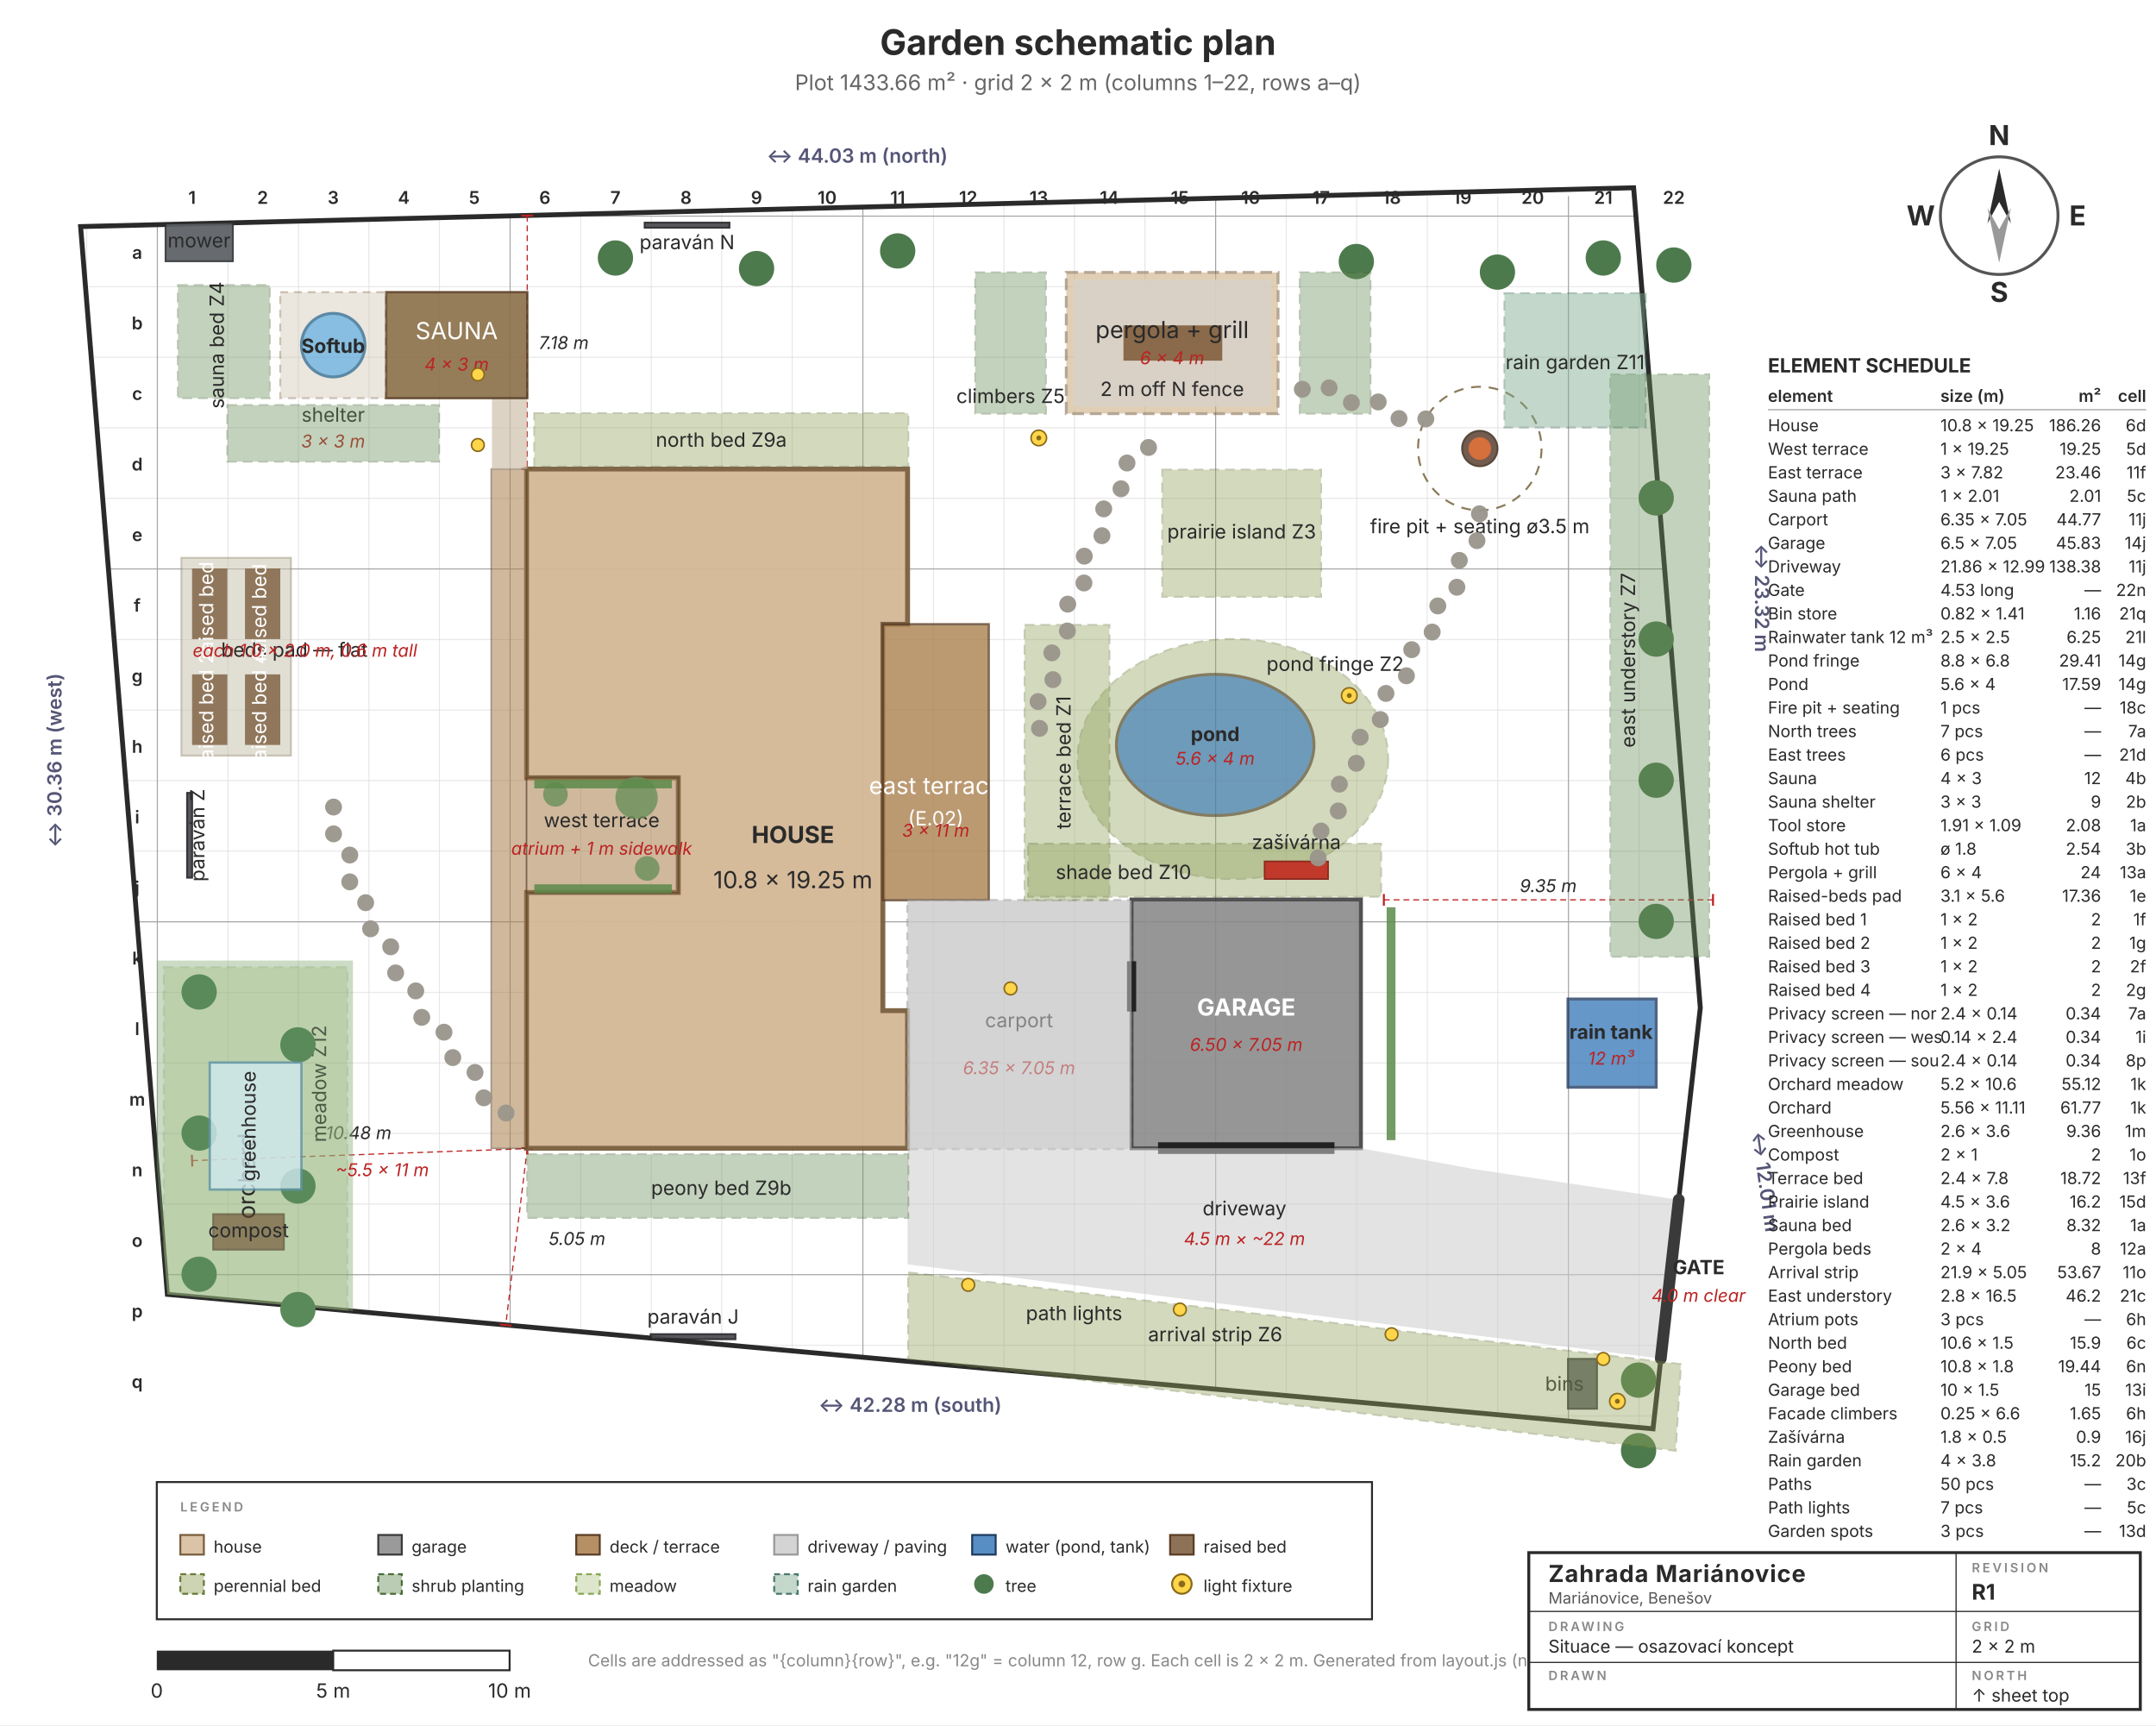
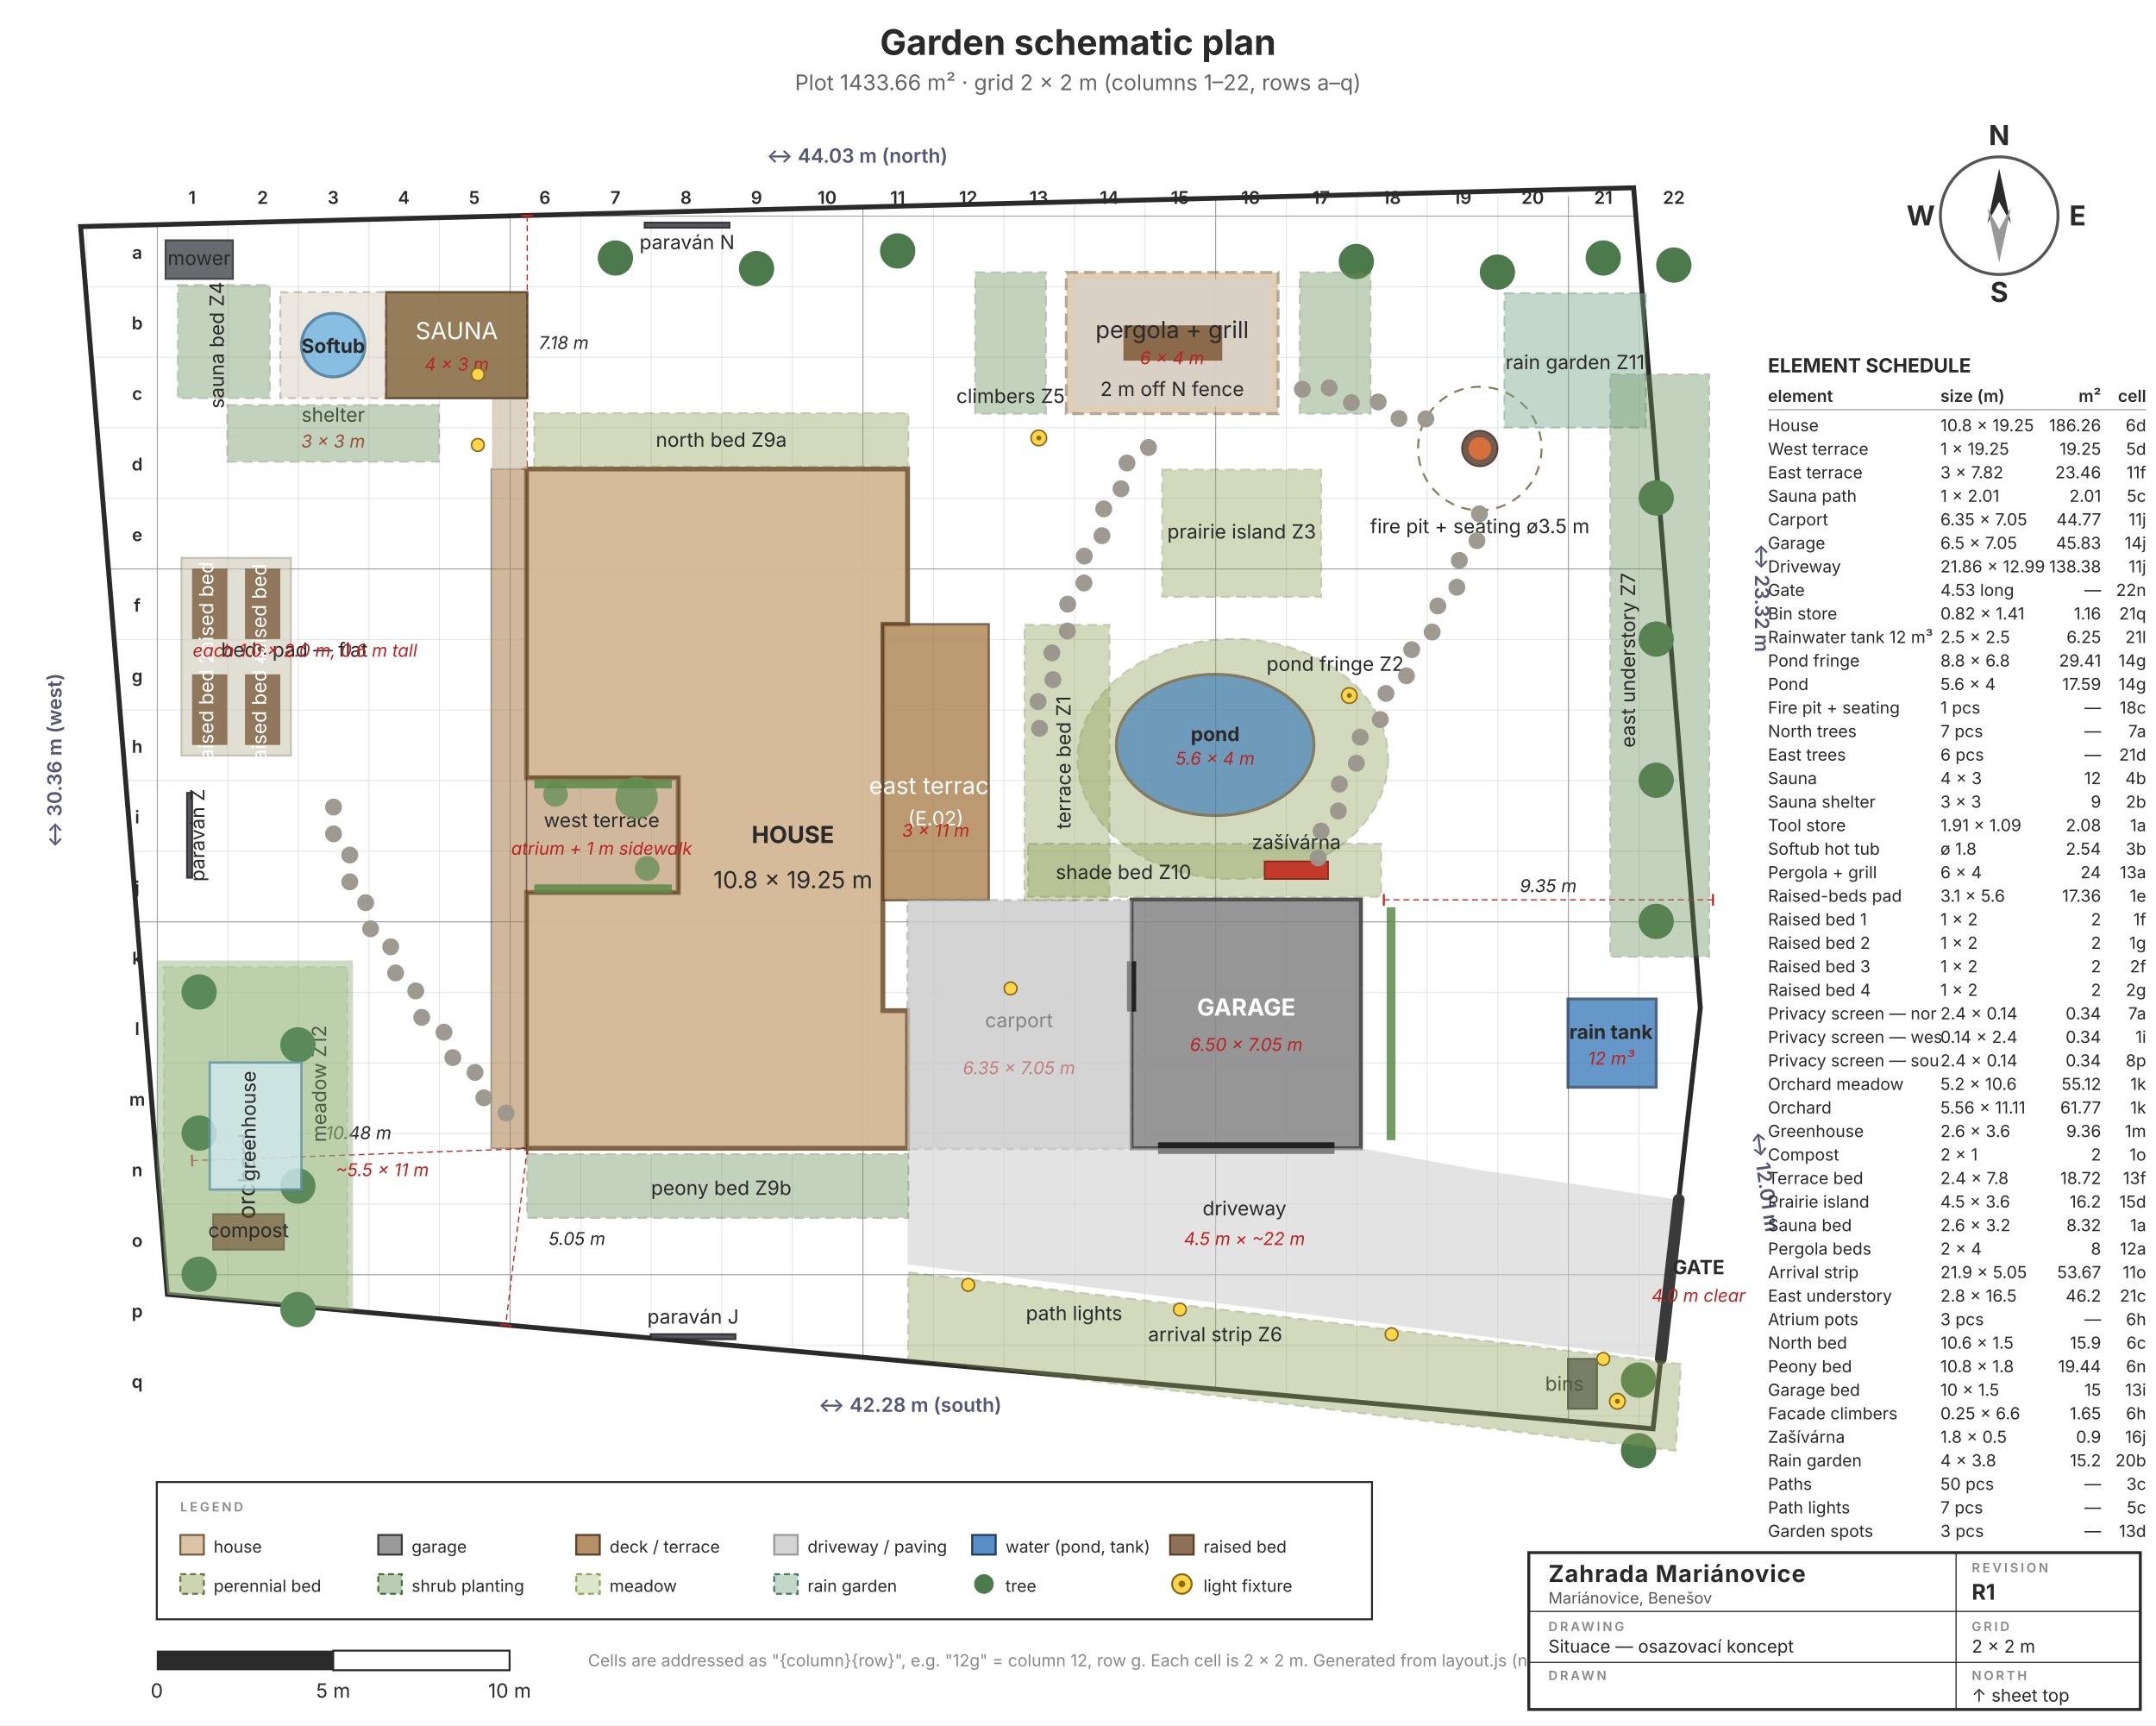
<svg xmlns="http://www.w3.org/2000/svg" viewBox="0 0 1100 880" font-family="-apple-system, BlinkMacSystemFont, sans-serif">
  <defs>
    <pattern id="cellgrid" width="36" height="36" patternUnits="userSpaceOnUse">
      <path d="M 36 0 L 0 0 0 36" fill="none" stroke="#d8d8d8" stroke-width="0.6" />
    </pattern>
    <pattern id="majorgrid" x="0" y="0" width="180" height="180" patternUnits="userSpaceOnUse">
      <rect width="180" height="180" fill="url(#cellgrid)" />
      <path d="M 180 0 L 0 0 0 180" fill="none" stroke="#a0a0a0" stroke-width="1" />
    </pattern>
    <clipPath id="plotShape">
      <polygon points="-38.88,5.58 753.48,-14.22 787.5,404.1 779.4,475.74 763.38,618.84 5.4,550.26" />
    </clipPath>
  </defs>
  <style>
    text { font-family: -apple-system, sans-serif; fill: #2a2a2a; }
    .title { font-size: 18px; font-weight: 700; text-anchor: middle; }
    .subtitle { font-size: 11px; fill: #666; text-anchor: middle; }
    .lbl { font-size: 12px; text-anchor: middle; }
    .lbl-w { font-size: 12px; text-anchor: middle; fill: white; }
    .lbl-sm { font-size: 10px; text-anchor: middle; }
    .lbl-sm-w { font-size: 10px; text-anchor: middle; fill: white; }
    .compass { font-size: 14px; font-weight: 700; text-anchor: middle; }
    .strana { font-size: 10px; fill: #557; font-weight: 600; text-anchor: middle; }
    .dim { font-size: 9px; fill: #b22; text-anchor: middle; font-style: italic; }
    .axis { font-size: 9px; fill: #555; text-anchor: middle; font-weight: 600; }
    .tb-proj { font-size: 12px; font-weight: 700; letter-spacing: 0.4px; }
    .tb-sub { font-size: 8px; fill: #555; }
    .tb-lbl { font-size: 6.5px; fill: #888; font-weight: 600; letter-spacing: 1.2px; }
    .tb-val { font-size: 9px; }
    .tb-rev { font-size: 11px; font-weight: 700; }
    .leg { font-size: 8.5px; }
    .note { font-size: 8.5px; fill: #888; }
  </style>
  <rect x="0" y="0" width="1100" height="880" fill="white" />
  <text x="550" y="28" class="title">Garden schematic plan</text>
  <text x="550" y="46" class="subtitle">Plot 1433.66 m² · grid 2 × 2 m (columns 1–22, rows a–q)</text>
  <g transform="translate(80, 110)">
    <g clip-path="url(#plotShape)">
      <rect x="-50" y="-10" width="900" height="700" fill="url(#majorgrid)" />
    </g>
    <polygon points="-38.88,5.58 753.48,-14.22 787.5,404.1 779.4,475.74 763.38,618.84 5.4,550.26" fill="none" stroke="#2a2a2a" stroke-width="2.5" />
    <g class="axis-labels" font-size="9" fill="#555" text-anchor="middle" font-weight="600">
      <text x="18" y="-6">1</text>
      <text x="54" y="-6">2</text>
      <text x="90" y="-6">3</text>
      <text x="126" y="-6">4</text>
      <text x="162" y="-6">5</text>
      <text x="198" y="-6">6</text>
      <text x="234" y="-6">7</text>
      <text x="270" y="-6">8</text>
      <text x="306" y="-6">9</text>
      <text x="342" y="-6">10</text>
      <text x="378" y="-6">11</text>
      <text x="414" y="-6">12</text>
      <text x="450" y="-6">13</text>
      <text x="486" y="-6">14</text>
      <text x="522" y="-6">15</text>
      <text x="558" y="-6">16</text>
      <text x="594" y="-6">17</text>
      <text x="630" y="-6">18</text>
      <text x="666" y="-6">19</text>
      <text x="702" y="-6">20</text>
      <text x="738" y="-6">21</text>
      <text x="774" y="-6">22</text>
    </g>
    <g class="axis-labels" font-size="9" fill="#555" text-anchor="middle" font-weight="600">
      <text x="-10" y="22">a</text>
      <text x="-10" y="58">b</text>
      <text x="-10" y="94">c</text>
      <text x="-10" y="130">d</text>
      <text x="-10" y="166">e</text>
      <text x="-10" y="202">f</text>
      <text x="-10" y="238">g</text>
      <text x="-10" y="274">h</text>
      <text x="-10" y="310">i</text>
      <text x="-10" y="346">j</text>
      <text x="-10" y="382">k</text>
      <text x="-10" y="418">l</text>
      <text x="-10" y="454">m</text>
      <text x="-10" y="490">n</text>
      <text x="-10" y="526">o</text>
      <text x="-10" y="562">p</text>
      <text x="-10" y="598">q</text>
    </g>
    <text x="357.3" y="-27" class="strana">↔ 44.03 m (north)</text>
    <text x="815.4" y="194.94" class="strana" transform="rotate(90, 815.4, 194.94)">↔ 23.32 m</text>
    <text x="817.2" y="493.2" class="strana" transform="rotate(82, 817.2, 493.2)">↔ 12.01 m</text>
    <text x="384.3" y="610.2" class="strana">↔ 42.28 m (south)</text>
    <text x="-48.6" y="277.92" class="strana" transform="rotate(-90, -48.6, 277.92)">↔ 30.36 m (west)</text>
    <g stroke="#b22" stroke-width="0.6" fill="#b22">
      <line x1="189" y1="0" x2="189" y2="129.06" stroke-dasharray="3,2" />
      <line x1="186" y1="0" x2="192" y2="0" stroke-width="1" />
      <line x1="186" y1="129.06" x2="192" y2="129.06" stroke-width="1" />
      <text x="194.94" y="68.04" font-size="9" font-style="italic" stroke="none" text-anchor="start">7.18 m</text>
      <line x1="18" y1="482.04" x2="189" y2="475.92" stroke-dasharray="3,2" />
      <line x1="18.11" y1="485.04" x2="17.89" y2="479.04" stroke-width="1" />
      <line x1="189.11" y1="478.92" x2="188.89" y2="472.92" stroke-width="1" />
      <text x="102.96" y="471.06" font-size="9" font-style="italic" stroke="none" text-anchor="middle">10.48 m</text>
      <line x1="189" y1="475.92" x2="178.02" y2="565.92" stroke-dasharray="3,2" />
      <line x1="186.02" y1="475.56" x2="191.98" y2="476.28" stroke-width="1" />
      <line x1="175.04" y1="565.56" x2="181" y2="566.28" stroke-width="1" />
      <text x="199.98" y="525.06" font-size="9" font-style="italic" stroke="none" text-anchor="start">5.05 m</text>
      <line x1="626.04" y1="349.02" x2="793.98" y2="349.02" stroke-dasharray="3,2" />
      <line x1="626.04" y1="352.02" x2="626.04" y2="346.02" stroke-width="1" />
      <line x1="793.98" y1="352.02" x2="793.98" y2="346.02" stroke-width="1" />
      <text x="709.92" y="345.06" font-size="9" font-style="italic" stroke="none" text-anchor="middle">9.35 m</text>
    </g>
    <g class="el" data-id="house">
      <polygon points="188.64,129.24 383.04,129.24 383.04,208.44 370.44,208.44 370.44,405.54 383.04,405.54 383.04,475.74 188.64,475.74 188.64,345.24 266.04,345.24 266.04,286.74 188.64,286.74" fill="#d4b896" opacity="0.95" stroke="#7a5e3e" stroke-width="2.5" />
      <text x="324.54" y="320.04" class="lbl" font-size="20" font-weight="700">HOUSE</text>
      <text x="324.54" y="343.08" class="lbl">10.8 × 19.25 m</text>
    </g>
    <g class="el" data-id="westTerrace">
      <rect x="170.64" y="129.24" width="18" height="346.5" fill="#a87d4a" opacity="0.55" stroke="#5a3e25" stroke-width="0.8" />
      <rect x="188.64" y="286.74" width="77.4" height="58.5" fill="#a87d4a" opacity="0.55" stroke="#5a3e25" stroke-width="0.8" />
      <text x="226.98" y="311.94" class="lbl-sm">west terrace</text>
      <text x="226.98" y="325.98" class="dim">atrium + 1 m sidewalk</text>
    </g>
    <g class="el" data-id="eastTerrace">
      <rect x="370.44" y="208.44" width="54" height="140.76" fill="#a87d4a" opacity="0.78" stroke="#5a3e25" stroke-width="1.2" />
      <text x="397.44" y="295.02" class="lbl-w">east terrace</text>
      <text x="397.44" y="311.04" class="lbl-sm-w">(E.02)</text>
      <text x="397.44" y="316.8" class="dim" fill="#fff">3 × 11 m</text>
    </g>
    <g class="el" data-id="saunaPath">
      <rect x="171" y="93.06" width="18" height="36.18" fill="#cdc1ad" opacity="0.7" />
    </g>
    <g class="el" data-id="carport">
      <rect x="383.04" y="349.2" width="114.3" height="126.9" fill="#bdbdbd" opacity="0.5" stroke="#888" stroke-width="1.2" stroke-dasharray="4,3" />
      <text x="439.92" y="414" class="lbl-sm">carport</text>
      <text x="439.92" y="437.94" class="dim">6.35 × 7.05 m</text>
    </g>
    <g class="el" data-id="garage">
      <rect x="497.34" y="348.84" width="117" height="126.9" fill="#888" opacity="0.88" stroke="#3a3a3a" stroke-width="2" />
      <rect x="510.84" y="472.68" width="90" height="5.94" fill="#222" />
      <rect x="495" y="380.34" width="4.68" height="25.65" fill="#222" />
      <text x="555.84" y="408.06" class="lbl-w" font-size="14" font-weight="700">GARAGE</text>
      <text x="555.84" y="426.06" class="dim" fill="#fff">6.50 × 7.05 m</text>
    </g>
    <g class="el" data-id="driveway">
      <polygon points="383.04,349.2 497.34,349.2 497.34,475.74 614.34,475.74 671.94,486.36 776.52,502.02 767.34,583.02 383.04,534.96" fill="#cccccc" opacity="0.55" />
      <text x="554.94" y="509.94" class="lbl-sm">driveway</text>
      <text x="554.94" y="525.06" class="dim">4.5 m × ~22 m</text>
    </g>
    <g class="el" data-id="gate">
      <line x1="776.52" y1="502.02" x2="767.34" y2="583.02" fill="none" stroke="#3a3a3a" stroke-width="6" stroke-linecap="round" />
      <text x="786.6" y="540" class="lbl-sm" font-weight="700" text-anchor="start">GATE</text>
      <text x="786.6" y="554.04" class="dim" text-anchor="start">4.0 m clear</text>
    </g>
    <g class="el" data-id="binStore">
      <g clip-path="url(#plotShape)">
        <rect x="720" y="583.2" width="14.76" height="25.38" fill="#5a5e64" opacity="0.92" stroke="#33363a" stroke-width="1" />
      </g>
      <text x="718.2" y="599.4" class="lbl-sm" fill="#333" text-anchor="end">bins</text>
    </g>
    <g class="el" data-id="rainTank">
      <rect x="720" y="399.6" width="45" height="45" fill="#3a7ab8" opacity="0.78" stroke="#1f3a5f" stroke-width="1.5" />
      <text x="741.96" y="419.94" class="lbl-sm" fill="#fff" font-weight="700">rain tank</text>
      <text x="741.96" y="433.08" class="dim" fill="#fff">12 m³</text>
    </g>
    <g class="el" data-id="pondFringe">
      <ellipse cx="549" cy="277.2" rx="79.2" ry="61.2" fill="#8fa05a" opacity="0.4" stroke="#6a7a3a" stroke-width="1" stroke-dasharray="5,3" />
      <text x="601.2" y="232.2" class="lbl-sm" fill="#3a5a28">pond fringe Z2</text>
    </g>
    <g class="el" data-id="pond">
      <ellipse cx="540" cy="270" rx="50.4" ry="36" fill="#3a7ab8" opacity="0.65" stroke="#5a4a30" stroke-width="1.5" />
      <text x="540" y="268.02" class="lbl-sm" fill="#fff" font-weight="700">pond</text>
      <text x="540" y="280.08" class="dim" fill="#fff">5.6 × 4 m</text>
    </g>
    <g class="el" data-id="firePit">
      <circle cx="675" cy="118.8" r="31.5" fill="none" stroke="#8a7a5a" stroke-width="1" stroke-dasharray="5,4" />
      <circle cx="675" cy="118.8" r="9" fill="#5a4030" opacity="0.85" stroke="#3a2818" stroke-width="1" />
      <circle cx="675" cy="118.8" r="5.76" fill="#ff7733" opacity="0.7" />
      <text x="675" y="162" class="lbl-sm" fill="#5a4828">fire pit + seating ø3.5 m</text>
    </g>
    <g class="el" data-id="northTrees">
      <circle cx="234" cy="21.6" r="9" fill="#4d7a4d" />
      <circle cx="306" cy="27" r="9" fill="#4d7a4d" />
      <circle cx="378" cy="18" r="9" fill="#4d7a4d" />
      <circle cx="612" cy="23.4" r="9" fill="#4d7a4d" />
      <circle cx="684" cy="28.8" r="9" fill="#4d7a4d" />
      <circle cx="738" cy="21.6" r="9" fill="#4d7a4d" />
      <circle cx="774" cy="25.2" r="9" fill="#4d7a4d" />
    </g>
    <g class="el" data-id="eastTrees">
      <circle cx="765" cy="144" r="9" fill="#4d7a4d" />
      <circle cx="765" cy="216" r="9" fill="#4d7a4d" />
      <circle cx="765" cy="288" r="9" fill="#4d7a4d" />
      <circle cx="765" cy="360" r="9" fill="#4d7a4d" />
      <circle cx="756" cy="594" r="9" fill="#4d7a4d" />
      <circle cx="756" cy="630" r="9" fill="#4d7a4d" />
    </g>
    <g class="el" data-id="sauna">
      <rect x="117" y="39.06" width="72" height="54" fill="#8b6f47" opacity="0.9" stroke="#5a3e25" stroke-width="1.2" />
      <text x="153" y="63" class="lbl-w">SAUNA</text>
      <text x="153" y="79.02" class="dim" fill="#fff">4 × 3 m</text>
    </g>
    <g class="el" data-id="saunaShelter">
      <rect x="63" y="39.06" width="54" height="54" fill="#cdc1ad" opacity="0.4" stroke="#7a5e3e" stroke-width="1" stroke-dasharray="4,3" />
      <text x="90" y="105.12" class="lbl-sm" fill="#5a4828">shelter</text>
      <text x="90" y="118.26" class="dim">3 × 3 m</text>
    </g>
    <g class="el" data-id="toolStore">
      <g clip-path="url(#plotShape)">
-         <rect x="4.5" y="3.6" width="34.29" height="19.62" fill="#5a5e64" opacity="0.92" stroke="#33363a" stroke-width="1" />
+         <rect x="4.5" y="12.6" width="34.29" height="19.62" fill="#5a5e64" opacity="0.92" stroke="#33363a" stroke-width="1" />
      </g>
-       <text x="21.6" y="16.2" class="lbl-sm" fill="#fff">mower</text>
+       <text x="21.6" y="25.2" class="lbl-sm" fill="#fff">mower</text>
    </g>
    <g class="el" data-id="softub">
      <circle cx="90" cy="66.06" r="16.2" fill="#5dade2" opacity="0.7" stroke="#1f618d" stroke-width="1.5" />
      <text x="90" y="70.02" class="lbl-sm" fill="#1f3a5f" font-weight="700">Softub</text>
    </g>
    <g class="el" data-id="pergola">
      <rect x="464.04" y="28.98" width="108" height="72" fill="#c8a878" opacity="0.55" stroke="#7a5e3e" stroke-width="1.5" stroke-dasharray="6,3" />
      <rect x="467.64" y="32.58" width="100.8" height="64.8" fill="#d8d2c8" opacity="0.9" />
      <rect x="493.2" y="55.98" width="50.4" height="18" fill="#8a6a4a" />
      <text x="518.04" y="62.46" class="lbl">pergola + grill</text>
      <text x="518.04" y="75.78" class="dim">6 × 4 m</text>
      <text x="518.04" y="91.98" class="lbl-sm" fill="#5a4828">2 m off N fence</text>
    </g>
    <g class="el" data-id="raisedBedsPad">
      <g clip-path="url(#plotShape)">
        <rect x="12.6" y="174.6" width="55.8" height="100.8" fill="#c8c2b0" opacity="0.55" stroke="#9a9074" stroke-width="1" />
      </g>
      <text x="70.2" y="225" class="lbl-sm" fill="#5a5030" text-anchor="start">beds pad — flat</text>
    </g>
    <g class="el" data-id="raisedBed1">
      <rect x="18" y="180" width="18" height="36" fill="#7a5a3a" opacity="0.78" />
      <text x="28.8" y="198" class="lbl-sm-w" transform="rotate(-90, 28.8, 198)">raised bed 1</text>
    </g>
    <g class="el" data-id="raisedBed2">
      <rect x="18" y="234" width="18" height="36" fill="#7a5a3a" opacity="0.78" />
      <text x="28.8" y="252" class="lbl-sm-w" transform="rotate(-90, 28.8, 252)">raised bed 2</text>
    </g>
    <g class="el" data-id="raisedBed3">
      <rect x="45" y="180" width="18" height="36" fill="#7a5a3a" opacity="0.78" />
      <text x="55.8" y="198" class="lbl-sm-w" transform="rotate(-90, 55.8, 198)">raised bed 3</text>
    </g>
    <g class="el" data-id="raisedBed4">
      <rect x="45" y="234" width="18" height="36" fill="#7a5a3a" opacity="0.78" />
      <text x="55.8" y="252" class="lbl-sm-w" transform="rotate(-90, 55.8, 252)">raised bed 4</text>
      <text x="75.6" y="225" class="dim" text-anchor="start">each 1.0 × 2.0 m, 0.6 m tall</text>
    </g>
    <g class="el" data-id="screenNorth">
      <rect x="248.94" y="3.6" width="43.2" height="2.52" fill="#4a4a4e" opacity="0.92" stroke="#26262a" stroke-width="1" />
      <text x="270.54" y="17.1" class="lbl-sm" fill="#3a3a3e">paraván N</text>
    </g>
    <g class="el" data-id="screenWest">
      <rect x="15.48" y="294.48" width="2.52" height="43.2" fill="#4a4a4e" opacity="0.92" stroke="#26262a" stroke-width="1" />
      <text x="24.3" y="316.08" class="lbl-sm" fill="#3a3a3e" transform="rotate(-90, 24.3, 316.08)">paraván Z</text>
    </g>
    <g class="el" data-id="screenSouth">
      <rect x="252" y="570.6" width="43.2" height="2.52" fill="#4a4a4e" opacity="0.92" stroke="#26262a" stroke-width="1" />
      <text x="273.6" y="565.2" class="lbl-sm" fill="#3a3a3e">paraván J</text>
    </g>
    <g class="el" data-id="orchardMeadow">
      <g clip-path="url(#plotShape)">
        <rect x="3.6" y="383.4" width="93.6" height="190.8" fill="#b5c98a" opacity="0.35" stroke="#8aa85a" stroke-width="1" stroke-dasharray="5,3" />
      </g>
      <text x="86.4" y="442.8" class="lbl-sm" fill="#3a5a28" transform="rotate(-90, 86.4, 442.8)">meadow Z12</text>
    </g>
    <g class="el" data-id="orchard">
      <g clip-path="url(#plotShape)">
        <rect x="0" y="379.98" width="100.08" height="199.98" fill="#7fa66f" opacity="0.4" />
      </g>
      <circle cx="21.6" cy="396" r="9" fill="#5a8a5a" />
      <circle cx="72" cy="423" r="9" fill="#5a8a5a" />
      <circle cx="21.6" cy="468" r="9" fill="#5a8a5a" />
      <circle cx="72" cy="495" r="9" fill="#5a8a5a" />
      <circle cx="21.6" cy="540" r="9" fill="#5a8a5a" />
      <circle cx="72" cy="558" r="9" fill="#5a8a5a" />
      <text x="50.04" y="489.96" class="lbl" transform="rotate(-90, 50.04, 489.96)">orchard</text>
      <text x="115.02" y="489.96" class="dim" text-anchor="start">~5.5 × 11 m</text>
    </g>
    <g class="el" data-id="greenhouse">
      <g clip-path="url(#plotShape)">
        <rect x="27" y="432" width="46.8" height="64.8" fill="#cfe8ef" opacity="0.8" stroke="#5f93a8" stroke-width="1.2" />
      </g>
      <text x="50.4" y="464.4" class="lbl-sm" fill="#245a6a" transform="rotate(-90, 50.4, 464.4)">greenhouse</text>
    </g>
    <g class="el" data-id="compost">
      <g clip-path="url(#plotShape)">
        <rect x="28.8" y="509.4" width="36" height="18" fill="#6a4a2a" opacity="0.6" stroke="#4a3218" stroke-width="1" />
      </g>
      <text x="46.8" y="521.1" class="lbl-sm" fill="#fff">compost</text>
    </g>
    <g class="el" data-id="bedTerrace">
      <rect x="442.8" y="208.8" width="43.2" height="140.4" fill="#8fa05a" opacity="0.4" stroke="#6a7a3a" stroke-width="1" stroke-dasharray="5,3" />
      <text x="466.2" y="279" class="lbl-sm" fill="#3a5a28" transform="rotate(-90, 466.2, 279)">terrace bed Z1</text>
    </g>
    <g class="el" data-id="prairieIsland">
      <rect x="513" y="129.6" width="81" height="64.8" fill="#8fa05a" opacity="0.4" stroke="#6a7a3a" stroke-width="1" stroke-dasharray="5,3" />
      <text x="553.5" y="164.7" class="lbl-sm" fill="#3a5a28">prairie island Z3</text>
    </g>
    <g class="el" data-id="saunaBed">
      <rect x="10.8" y="35.46" width="46.8" height="57.6" fill="#6a8e5a" opacity="0.4" stroke="#4a6e3a" stroke-width="1" stroke-dasharray="5,3" />
      <rect x="36" y="96.66" width="108" height="28.8" fill="#6a8e5a" opacity="0.4" stroke="#4a6e3a" stroke-width="1" stroke-dasharray="5,3" />
      <text x="34.2" y="66.06" class="lbl-sm" fill="#3a5a28" transform="rotate(-90, 34.2, 66.06)">sauna bed Z4</text>
    </g>
    <g class="el" data-id="pergolaBeds">
      <rect x="417.6" y="28.98" width="36" height="72" fill="#6a8e5a" opacity="0.4" stroke="#4a6e3a" stroke-width="1" stroke-dasharray="5,3" />
      <rect x="583.2" y="28.98" width="36" height="72" fill="#6a8e5a" opacity="0.4" stroke="#4a6e3a" stroke-width="1" stroke-dasharray="5,3" />
      <text x="435.6" y="95.58" class="lbl-sm" fill="#3a5a28">climbers Z5</text>
    </g>
    <g class="el" data-id="arrivalStrip">
      <polygon points="383.4,539.1 777.6,585.9 774.9,630 383.4,583.2" fill="#8fa05a" opacity="0.4" stroke="#6a7a3a" stroke-width="1" stroke-dasharray="5,3" />
      <text x="540" y="574.2" class="lbl-sm" fill="#3a5a28">arrival strip Z6</text>
    </g>
    <g class="el" data-id="eastUnderstory">
      <rect x="741.6" y="81" width="50.4" height="297" fill="#6a8e5a" opacity="0.4" stroke="#4a6e3a" stroke-width="1" stroke-dasharray="5,3" />
      <text x="754.2" y="226.8" class="lbl-sm" fill="#3a5a28" transform="rotate(-90, 754.2, 226.8)">east understory Z7</text>
    </g>
    <g class="el" data-id="atriumPots">
      <circle cx="203.4" cy="295.2" r="6.3" fill="#6a8e5a" opacity="0.8" />
      <circle cx="244.8" cy="297" r="10.8" fill="#6a8e5a" opacity="0.8" />
      <circle cx="250.2" cy="333" r="6.3" fill="#6a8e5a" opacity="0.8" />
    </g>
    <g class="el" data-id="northFoundation">
      <rect x="192.6" y="100.8" width="190.8" height="27" fill="#8fa05a" opacity="0.4" stroke="#6a7a3a" stroke-width="1" stroke-dasharray="5,3" />
      <text x="288" y="117.9" class="lbl-sm" fill="#3a5a28">north bed Z9a</text>
    </g>
    <g class="el" data-id="southFoundation">
      <rect x="189" y="478.8" width="194.4" height="32.4" fill="#6a8e5a" opacity="0.4" stroke="#4a6e3a" stroke-width="1" stroke-dasharray="5,3" />
      <text x="288" y="499.5" class="lbl-sm" fill="#3a5a28">peony bed Z9b</text>
    </g>
    <g class="el" data-id="garageFaceBed">
      <rect x="444.6" y="320.4" width="180" height="27" fill="#8fa05a" opacity="0.4" stroke="#6a7a3a" stroke-width="1" stroke-dasharray="5,3" />
      <text x="493.2" y="338.4" class="lbl-sm" fill="#3a5a28">shade bed Z10</text>
    </g>
    <g class="el" data-id="facadeClimbers">
      <rect x="627.48" y="352.8" width="4.5" height="118.8" fill="#5a8a4a" opacity="0.85" />
      <rect x="192.6" y="287.64" width="70.2" height="4.5" fill="#5a8a4a" opacity="0.85" />
      <rect x="192.6" y="341.1" width="70.2" height="4.5" fill="#5a8a4a" opacity="0.85" />
    </g>
    <g class="el" data-id="zasivarna">
      <rect x="565.2" y="329.4" width="32.4" height="9" fill="#c0392b" stroke="#8a2a1e" stroke-width="0.8" />
      <text x="581.4" y="323.1" class="lbl-sm" fill="#8a2a1e">zašívárna</text>
    </g>
    <g class="el" data-id="rainGarden">
      <rect x="687.6" y="39.6" width="72" height="68.4" fill="#7aa88a" opacity="0.45" stroke="#4a7a6a" stroke-width="1" stroke-dasharray="5,3" />
      <text x="723.6" y="78.3" class="lbl-sm" fill="#3a5a28">rain garden Z11</text>
    </g>
    <g class="el" data-id="steppingPaths">
      <circle cx="178.2" cy="457.74" r="4.32" fill="#9a958c" opacity="0.95" />
      <circle cx="166.86" cy="450" r="4.32" fill="#9a958c" opacity="0.95" />
      <circle cx="162.36" cy="437.04" r="4.32" fill="#9a958c" opacity="0.95" />
      <circle cx="151.02" cy="429.48" r="4.32" fill="#9a958c" opacity="0.95" />
      <circle cx="146.52" cy="416.52" r="4.32" fill="#9a958c" opacity="0.95" />
      <circle cx="135.18" cy="408.96" r="4.32" fill="#9a958c" opacity="0.95" />
      <circle cx="132.12" cy="395.46" r="4.32" fill="#9a958c" opacity="0.95" />
      <circle cx="121.86" cy="386.28" r="4.32" fill="#9a958c" opacity="0.95" />
      <circle cx="119.34" cy="372.96" r="4.32" fill="#9a958c" opacity="0.95" />
      <circle cx="109.08" cy="363.78" r="4.32" fill="#9a958c" opacity="0.95" />
      <circle cx="106.56" cy="350.46" r="4.32" fill="#9a958c" opacity="0.95" />
      <circle cx="98.46" cy="339.84" r="4.32" fill="#9a958c" opacity="0.95" />
      <circle cx="98.46" cy="326.16" r="4.32" fill="#9a958c" opacity="0.95" />
      <circle cx="90.18" cy="315.36" r="4.32" fill="#9a958c" opacity="0.95" />
      <circle cx="90.18" cy="301.68" r="4.32" fill="#9a958c" opacity="0.95" />
      <circle cx="450.36" cy="261.54" r="4.32" fill="#9a958c" opacity="0.95" />
      <circle cx="449.64" cy="247.86" r="4.32" fill="#9a958c" opacity="0.95" />
      <circle cx="457.2" cy="236.7" r="4.32" fill="#9a958c" opacity="0.95" />
      <circle cx="456.66" cy="223.02" r="4.32" fill="#9a958c" opacity="0.95" />
      <circle cx="464.58" cy="211.86" r="4.32" fill="#9a958c" opacity="0.95" />
      <circle cx="464.76" cy="198.18" r="4.32" fill="#9a958c" opacity="0.95" />
      <circle cx="473.04" cy="187.38" r="4.32" fill="#9a958c" opacity="0.95" />
      <circle cx="473.22" cy="173.7" r="4.32" fill="#9a958c" opacity="0.95" />
      <circle cx="482.22" cy="163.26" r="4.32" fill="#9a958c" opacity="0.95" />
      <circle cx="483.12" cy="149.58" r="4.32" fill="#9a958c" opacity="0.95" />
      <circle cx="491.94" cy="139.32" r="4.32" fill="#9a958c" opacity="0.95" />
      <circle cx="495" cy="126.18" r="4.32" fill="#9a958c" opacity="0.95" />
      <circle cx="505.98" cy="118.26" r="4.32" fill="#9a958c" opacity="0.95" />
      <circle cx="584.46" cy="88.56" r="4.32" fill="#9a958c" opacity="0.95" />
      <circle cx="598.14" cy="87.84" r="4.32" fill="#9a958c" opacity="0.95" />
      <circle cx="609.48" cy="95.4" r="4.32" fill="#9a958c" opacity="0.95" />
      <circle cx="623.16" cy="95.04" r="4.32" fill="#9a958c" opacity="0.95" />
      <circle cx="633.78" cy="103.5" r="4.32" fill="#9a958c" opacity="0.95" />
      <circle cx="647.46" cy="103.68" r="4.32" fill="#9a958c" opacity="0.95" />
      <circle cx="674.82" cy="152.1" r="4.32" fill="#9a958c" opacity="0.95" />
      <circle cx="673.56" cy="165.78" r="4.32" fill="#9a958c" opacity="0.95" />
      <circle cx="664.56" cy="175.86" r="4.32" fill="#9a958c" opacity="0.95" />
      <circle cx="663.3" cy="189.54" r="4.32" fill="#9a958c" opacity="0.95" />
      <circle cx="653.58" cy="199.08" r="4.32" fill="#9a958c" opacity="0.95" />
      <circle cx="650.7" cy="212.4" r="4.32" fill="#9a958c" opacity="0.95" />
      <circle cx="640.26" cy="221.4" r="4.32" fill="#9a958c" opacity="0.95" />
      <circle cx="637.56" cy="234.72" r="4.32" fill="#9a958c" opacity="0.95" />
      <circle cx="627.12" cy="243.72" r="4.32" fill="#9a958c" opacity="0.95" />
      <circle cx="624.24" cy="257.04" r="4.32" fill="#9a958c" opacity="0.95" />
      <circle cx="613.98" cy="266.04" r="4.32" fill="#9a958c" opacity="0.95" />
      <circle cx="612" cy="279.36" r="4.32" fill="#9a958c" opacity="0.95" />
      <circle cx="603.36" cy="289.98" r="4.32" fill="#9a958c" opacity="0.95" />
      <circle cx="602.82" cy="303.66" r="4.32" fill="#9a958c" opacity="0.95" />
      <circle cx="594" cy="313.92" r="4.32" fill="#9a958c" opacity="0.95" />
      <circle cx="592.56" cy="327.6" r="4.32" fill="#9a958c" opacity="0.95" />
    </g>
    <g class="el" data-id="pathLights">
      <circle cx="414" cy="545.4" r="3.24" fill="#ffd54a" stroke="#8a6a1a" stroke-width="0.8" />
      <circle cx="522" cy="558" r="3.24" fill="#ffd54a" stroke="#8a6a1a" stroke-width="0.8" />
      <circle cx="630" cy="570.6" r="3.24" fill="#ffd54a" stroke="#8a6a1a" stroke-width="0.8" />
      <circle cx="738" cy="583.2" r="3.24" fill="#ffd54a" stroke="#8a6a1a" stroke-width="0.8" />
      <circle cx="163.8" cy="81" r="3.24" fill="#ffd54a" stroke="#8a6a1a" stroke-width="0.8" />
      <circle cx="163.8" cy="117" r="3.24" fill="#ffd54a" stroke="#8a6a1a" stroke-width="0.8" />
      <circle cx="435.6" cy="394.2" r="3.24" fill="#ffd54a" stroke="#8a6a1a" stroke-width="0.8" />
      <text x="468" y="563.4" class="lbl-sm" fill="#8a6a1a">path lights</text>
    </g>
    <g class="el" data-id="gardenSpots">
      <circle cx="745.2" cy="604.8" r="3.96" fill="#ffd54a" stroke="#8a6a1a" stroke-width="0.8" />
      <circle cx="745.2" cy="604.8" r="1.26" fill="#8a6a1a" />
      <circle cx="608.4" cy="244.8" r="3.96" fill="#ffd54a" stroke="#8a6a1a" stroke-width="0.8" />
      <circle cx="608.4" cy="244.8" r="1.26" fill="#8a6a1a" />
      <circle cx="450" cy="113.4" r="3.96" fill="#ffd54a" stroke="#8a6a1a" stroke-width="0.8" />
      <circle cx="450" cy="113.4" r="1.26" fill="#8a6a1a" />
    </g>
  </g>
  <g transform="translate(1020, 110)">
    <circle cx="0" cy="0" r="30" fill="white" stroke="#555" stroke-width="1.5" />
    <path d="M 0 -24 L 6 4 L 0 -7 L -6 4 Z" fill="#2a2a2a" />
    <path d="M 0 7 L 6 -4 L 0 24 L -6 -4 Z" fill="#999" />
    <text x="0" y="-36" class="compass">N</text>
    <text x="0" y="44" class="compass">S</text>
    <text x="-40" y="5" class="compass">W</text>
    <text x="40" y="5" class="compass">E</text>
  </g>
  <g transform="translate(902, 190)" font-size="8.5" fill="#2a2a2a">
    <text x="0" y="0" font-weight="700" font-size="10">ELEMENT SCHEDULE</text>
    <text x="0" y="15" fill="#555" font-weight="600">element</text>
    <text x="88" y="15" fill="#555" font-weight="600">size (m)</text>
    <text x="170" y="15" fill="#555" font-weight="600" text-anchor="end">m²</text>
    <text x="193" y="15" fill="#555" font-weight="600" text-anchor="end">cell</text>
    <line x1="0" y1="19" x2="193" y2="19" stroke="#bbb" stroke-width="0.8" />
    <text x="0" y="30">House</text>
    <text x="88" y="30">10.8 × 19.25</text>
    <text x="170" y="30" text-anchor="end">186.26</text>
    <text x="193" y="30" text-anchor="end">6d</text>
    <text x="0" y="42">West terrace</text>
    <text x="88" y="42">1 × 19.25</text>
    <text x="170" y="42" text-anchor="end">19.25</text>
    <text x="193" y="42" text-anchor="end">5d</text>
    <text x="0" y="54">East terrace</text>
    <text x="88" y="54">3 × 7.82</text>
    <text x="170" y="54" text-anchor="end">23.46</text>
    <text x="193" y="54" text-anchor="end">11f</text>
    <text x="0" y="66">Sauna path</text>
    <text x="88" y="66">1 × 2.01</text>
    <text x="170" y="66" text-anchor="end">2.01</text>
    <text x="193" y="66" text-anchor="end">5c</text>
    <text x="0" y="78">Carport</text>
    <text x="88" y="78">6.35 × 7.05</text>
    <text x="170" y="78" text-anchor="end">44.77</text>
    <text x="193" y="78" text-anchor="end">11j</text>
    <text x="0" y="90">Garage</text>
    <text x="88" y="90">6.5 × 7.05</text>
    <text x="170" y="90" text-anchor="end">45.83</text>
    <text x="193" y="90" text-anchor="end">14j</text>
    <text x="0" y="102">Driveway</text>
    <text x="88" y="102">21.86 × 12.99</text>
    <text x="170" y="102" text-anchor="end">138.38</text>
    <text x="193" y="102" text-anchor="end">11j</text>
    <text x="0" y="114">Gate</text>
    <text x="88" y="114">4.53 long</text>
    <text x="170" y="114" text-anchor="end">—</text>
    <text x="193" y="114" text-anchor="end">22n</text>
    <text x="0" y="126">Bin store</text>
    <text x="88" y="126">0.82 × 1.41</text>
    <text x="170" y="126" text-anchor="end">1.16</text>
    <text x="193" y="126" text-anchor="end">21q</text>
    <text x="0" y="138">Rainwater tank 12 m³</text>
    <text x="88" y="138">2.5 × 2.5</text>
    <text x="170" y="138" text-anchor="end">6.25</text>
    <text x="193" y="138" text-anchor="end">21l</text>
    <text x="0" y="150">Pond fringe</text>
    <text x="88" y="150">8.8 × 6.8</text>
    <text x="170" y="150" text-anchor="end">29.41</text>
    <text x="193" y="150" text-anchor="end">14g</text>
    <text x="0" y="162">Pond</text>
    <text x="88" y="162">5.6 × 4</text>
    <text x="170" y="162" text-anchor="end">17.59</text>
    <text x="193" y="162" text-anchor="end">14g</text>
    <text x="0" y="174">Fire pit + seating</text>
    <text x="88" y="174">1 pcs</text>
    <text x="170" y="174" text-anchor="end">—</text>
    <text x="193" y="174" text-anchor="end">18c</text>
    <text x="0" y="186">North trees</text>
    <text x="88" y="186">7 pcs</text>
    <text x="170" y="186" text-anchor="end">—</text>
    <text x="193" y="186" text-anchor="end">7a</text>
    <text x="0" y="198">East trees</text>
    <text x="88" y="198">6 pcs</text>
    <text x="170" y="198" text-anchor="end">—</text>
    <text x="193" y="198" text-anchor="end">21d</text>
    <text x="0" y="210">Sauna</text>
    <text x="88" y="210">4 × 3</text>
    <text x="170" y="210" text-anchor="end">12</text>
    <text x="193" y="210" text-anchor="end">4b</text>
    <text x="0" y="222">Sauna shelter</text>
    <text x="88" y="222">3 × 3</text>
    <text x="170" y="222" text-anchor="end">9</text>
    <text x="193" y="222" text-anchor="end">2b</text>
    <text x="0" y="234">Tool store</text>
    <text x="88" y="234">1.91 × 1.09</text>
    <text x="170" y="234" text-anchor="end">2.08</text>
    <text x="193" y="234" text-anchor="end">1a</text>
    <text x="0" y="246">Softub hot tub</text>
    <text x="88" y="246">ø 1.8</text>
    <text x="170" y="246" text-anchor="end">2.54</text>
    <text x="193" y="246" text-anchor="end">3b</text>
    <text x="0" y="258">Pergola + grill</text>
    <text x="88" y="258">6 × 4</text>
    <text x="170" y="258" text-anchor="end">24</text>
    <text x="193" y="258" text-anchor="end">13a</text>
    <text x="0" y="270">Raised-beds pad</text>
    <text x="88" y="270">3.1 × 5.6</text>
    <text x="170" y="270" text-anchor="end">17.36</text>
    <text x="193" y="270" text-anchor="end">1e</text>
    <text x="0" y="282">Raised bed 1</text>
    <text x="88" y="282">1 × 2</text>
    <text x="170" y="282" text-anchor="end">2</text>
    <text x="193" y="282" text-anchor="end">1f</text>
    <text x="0" y="294">Raised bed 2</text>
    <text x="88" y="294">1 × 2</text>
    <text x="170" y="294" text-anchor="end">2</text>
    <text x="193" y="294" text-anchor="end">1g</text>
    <text x="0" y="306">Raised bed 3</text>
    <text x="88" y="306">1 × 2</text>
    <text x="170" y="306" text-anchor="end">2</text>
    <text x="193" y="306" text-anchor="end">2f</text>
    <text x="0" y="318">Raised bed 4</text>
    <text x="88" y="318">1 × 2</text>
    <text x="170" y="318" text-anchor="end">2</text>
    <text x="193" y="318" text-anchor="end">2g</text>
    <text x="0" y="330">Privacy screen — nor</text>
    <text x="88" y="330">2.4 × 0.14</text>
    <text x="170" y="330" text-anchor="end">0.34</text>
    <text x="193" y="330" text-anchor="end">7a</text>
    <text x="0" y="342">Privacy screen — wes</text>
    <text x="88" y="342">0.14 × 2.4</text>
    <text x="170" y="342" text-anchor="end">0.34</text>
    <text x="193" y="342" text-anchor="end">1i</text>
    <text x="0" y="354">Privacy screen — sou</text>
    <text x="88" y="354">2.4 × 0.14</text>
    <text x="170" y="354" text-anchor="end">0.34</text>
    <text x="193" y="354" text-anchor="end">8p</text>
    <text x="0" y="366">Orchard meadow</text>
    <text x="88" y="366">5.2 × 10.6</text>
    <text x="170" y="366" text-anchor="end">55.12</text>
    <text x="193" y="366" text-anchor="end">1k</text>
    <text x="0" y="378">Orchard</text>
    <text x="88" y="378">5.56 × 11.11</text>
    <text x="170" y="378" text-anchor="end">61.77</text>
    <text x="193" y="378" text-anchor="end">1k</text>
    <text x="0" y="390">Greenhouse</text>
    <text x="88" y="390">2.6 × 3.6</text>
    <text x="170" y="390" text-anchor="end">9.36</text>
    <text x="193" y="390" text-anchor="end">1m</text>
    <text x="0" y="402">Compost</text>
    <text x="88" y="402">2 × 1</text>
    <text x="170" y="402" text-anchor="end">2</text>
    <text x="193" y="402" text-anchor="end">1o</text>
    <text x="0" y="414">Terrace bed</text>
    <text x="88" y="414">2.4 × 7.8</text>
    <text x="170" y="414" text-anchor="end">18.72</text>
    <text x="193" y="414" text-anchor="end">13f</text>
    <text x="0" y="426">Prairie island</text>
    <text x="88" y="426">4.5 × 3.6</text>
    <text x="170" y="426" text-anchor="end">16.2</text>
    <text x="193" y="426" text-anchor="end">15d</text>
    <text x="0" y="438">Sauna bed</text>
    <text x="88" y="438">2.6 × 3.2</text>
    <text x="170" y="438" text-anchor="end">8.32</text>
    <text x="193" y="438" text-anchor="end">1a</text>
    <text x="0" y="450">Pergola beds</text>
    <text x="88" y="450">2 × 4</text>
    <text x="170" y="450" text-anchor="end">8</text>
    <text x="193" y="450" text-anchor="end">12a</text>
    <text x="0" y="462">Arrival strip</text>
    <text x="88" y="462">21.9 × 5.05</text>
    <text x="170" y="462" text-anchor="end">53.67</text>
    <text x="193" y="462" text-anchor="end">11o</text>
    <text x="0" y="474">East understory</text>
    <text x="88" y="474">2.8 × 16.5</text>
    <text x="170" y="474" text-anchor="end">46.2</text>
    <text x="193" y="474" text-anchor="end">21c</text>
    <text x="0" y="486">Atrium pots</text>
    <text x="88" y="486">3 pcs</text>
    <text x="170" y="486" text-anchor="end">—</text>
    <text x="193" y="486" text-anchor="end">6h</text>
    <text x="0" y="498">North bed</text>
    <text x="88" y="498">10.6 × 1.5</text>
    <text x="170" y="498" text-anchor="end">15.9</text>
    <text x="193" y="498" text-anchor="end">6c</text>
    <text x="0" y="510">Peony bed</text>
    <text x="88" y="510">10.8 × 1.8</text>
    <text x="170" y="510" text-anchor="end">19.44</text>
    <text x="193" y="510" text-anchor="end">6n</text>
    <text x="0" y="522">Garage bed</text>
    <text x="88" y="522">10 × 1.5</text>
    <text x="170" y="522" text-anchor="end">15</text>
    <text x="193" y="522" text-anchor="end">13i</text>
    <text x="0" y="534">Facade climbers</text>
    <text x="88" y="534">0.25 × 6.6</text>
    <text x="170" y="534" text-anchor="end">1.65</text>
    <text x="193" y="534" text-anchor="end">6h</text>
    <text x="0" y="546">Zašívárna</text>
    <text x="88" y="546">1.8 × 0.5</text>
    <text x="170" y="546" text-anchor="end">0.9</text>
    <text x="193" y="546" text-anchor="end">16j</text>
    <text x="0" y="558">Rain garden</text>
    <text x="88" y="558">4 × 3.8</text>
    <text x="170" y="558" text-anchor="end">15.2</text>
    <text x="193" y="558" text-anchor="end">20b</text>
    <text x="0" y="570">Paths</text>
    <text x="88" y="570">50 pcs</text>
    <text x="170" y="570" text-anchor="end">—</text>
    <text x="193" y="570" text-anchor="end">3c</text>
    <text x="0" y="582">Path lights</text>
    <text x="88" y="582">7 pcs</text>
    <text x="170" y="582" text-anchor="end">—</text>
    <text x="193" y="582" text-anchor="end">5c</text>
    <text x="0" y="594">Garden spots</text>
    <text x="88" y="594">3 pcs</text>
    <text x="170" y="594" text-anchor="end">—</text>
    <text x="193" y="594" text-anchor="end">13d</text>
  </g>
  <g>
    <rect x="80" y="756" width="620" height="70" fill="white" stroke="#2a2a2a" stroke-width="1" />
    <text x="92" y="771" class="tb-lbl">LEGEND</text>
    <rect x="92" y="783" width="12" height="10" fill="#d4b896" fill-opacity="0.85" stroke="#7a5e3e" stroke-width="1" />
    <text x="109" y="792" class="leg">house</text>
    <rect x="193" y="783" width="12" height="10" fill="#888888" fill-opacity="0.85" stroke="#3a3a3a" stroke-width="1" />
    <text x="210" y="792" class="leg">garage</text>
    <rect x="294" y="783" width="12" height="10" fill="#a87d4a" fill-opacity="0.85" stroke="#5a3e25" stroke-width="1" />
    <text x="311" y="792" class="leg">deck / terrace</text>
    <rect x="395" y="783" width="12" height="10" fill="#cccccc" fill-opacity="0.85" stroke="#9a9a9a" stroke-width="1" />
    <text x="412" y="792" class="leg">driveway / paving</text>
    <rect x="496" y="783" width="12" height="10" fill="#3a7ab8" fill-opacity="0.85" stroke="#1f3a5f" stroke-width="1" />
    <text x="513" y="792" class="leg">water (pond, tank)</text>
    <rect x="597" y="783" width="12" height="10" fill="#7a5a3a" fill-opacity="0.85" stroke="#5a3e25" stroke-width="1" />
    <text x="614" y="792" class="leg">raised bed</text>
    <rect x="92" y="803" width="12" height="10" fill="#8fa05a" fill-opacity="0.45" stroke="#6a7a3a" stroke-width="1" stroke-dasharray="3,2" />
    <text x="109" y="812" class="leg">perennial bed</text>
    <rect x="193" y="803" width="12" height="10" fill="#6a8e5a" fill-opacity="0.45" stroke="#4a6e3a" stroke-width="1" stroke-dasharray="3,2" />
    <text x="210" y="812" class="leg">shrub planting</text>
    <rect x="294" y="803" width="12" height="10" fill="#b5c98a" fill-opacity="0.45" stroke="#8aa85a" stroke-width="1" stroke-dasharray="3,2" />
    <text x="311" y="812" class="leg">meadow</text>
    <rect x="395" y="803" width="12" height="10" fill="#7aa88a" fill-opacity="0.45" stroke="#4a7a6a" stroke-width="1" stroke-dasharray="3,2" />
    <text x="412" y="812" class="leg">rain garden</text>
    <circle cx="502" cy="808" r="5" fill="#4d7a4d" />
    <text x="513" y="812" class="leg">tree</text>
    <circle cx="603" cy="808" r="5" fill="#ffd54a" stroke="#8a6a1a" stroke-width="1" />
    <circle cx="603" cy="808" r="1.7" fill="#8a6a1a" />
    <text x="614" y="812" class="leg">light fixture</text>
  </g>
  <g transform="translate(80, 842)">
    <rect x="0" y="0" width="90" height="10" fill="#2a2a2a" />
    <rect x="90" y="0" width="90" height="10" fill="white" stroke="#2a2a2a" stroke-width="1" />
    <text x="0" y="24" class="lbl-sm" text-anchor="start">0</text>
    <text x="90" y="24" class="lbl-sm">5 m</text>
    <text x="180" y="24" class="lbl-sm">10 m</text>
  </g>
  <text x="300" y="850" class="note">Cells are addressed as "{column}{row}", e.g. "12g" = column 12, row g. Each cell is 2 × 2 m. Generated from layout.js (node generate-svg.js).</text>
  <g>
    <rect x="780" y="792" width="312" height="80" fill="white" stroke="#2a2a2a" stroke-width="1.5" />
    <line x1="780" y1="822" x2="1092" y2="822" stroke="#2a2a2a" stroke-width="0.6" />
    <line x1="780" y1="848" x2="1092" y2="848" stroke="#2a2a2a" stroke-width="0.6" />
    <line x1="998" y1="792" x2="998" y2="872" stroke="#2a2a2a" stroke-width="0.6" />
    <text x="790" y="807" class="tb-proj">Zahrada Mariánovice</text>
    <text x="790" y="818" class="tb-sub">Mariánovice, Benešov</text>
    <text x="1006" y="802" class="tb-lbl">REVISION</text>
    <text x="1006" y="816" class="tb-rev">R1</text>
    <text x="790" y="832" class="tb-lbl">DRAWING</text>
    <text x="790" y="843" class="tb-val">Situace — osazovací koncept</text>
    <text x="1006" y="832" class="tb-lbl">GRID</text>
    <text x="1006" y="843" class="tb-val">2 × 2 m</text>
    <text x="790" y="857" class="tb-lbl">DRAWN</text>
    <text x="790" y="868" class="tb-val" />
    <text x="1006" y="857" class="tb-lbl">NORTH</text>
    <text x="1006" y="868" class="tb-val">↑ sheet top</text>
  </g>
</svg>
